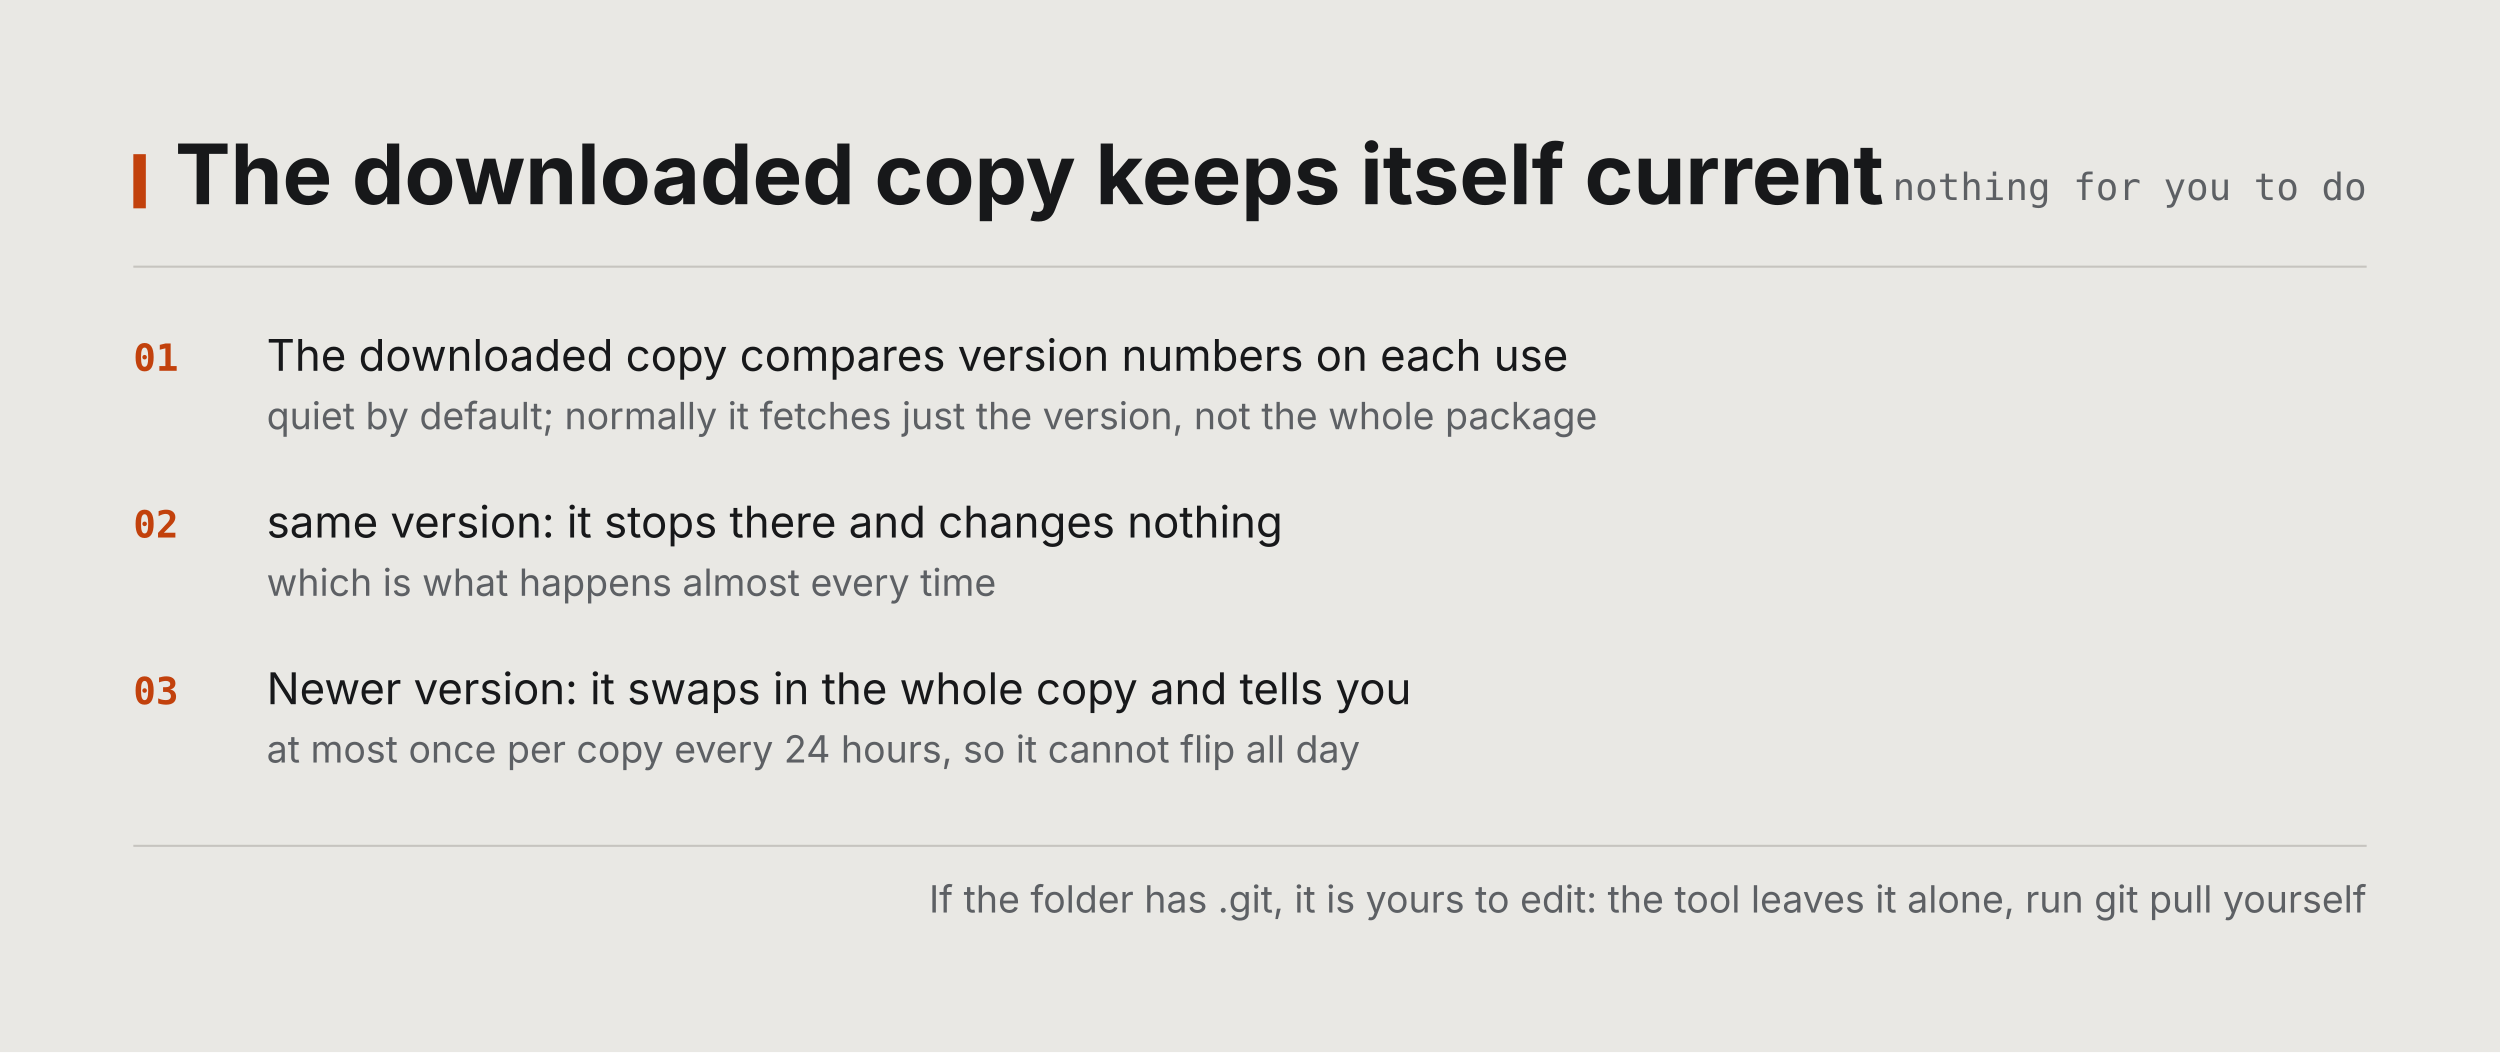
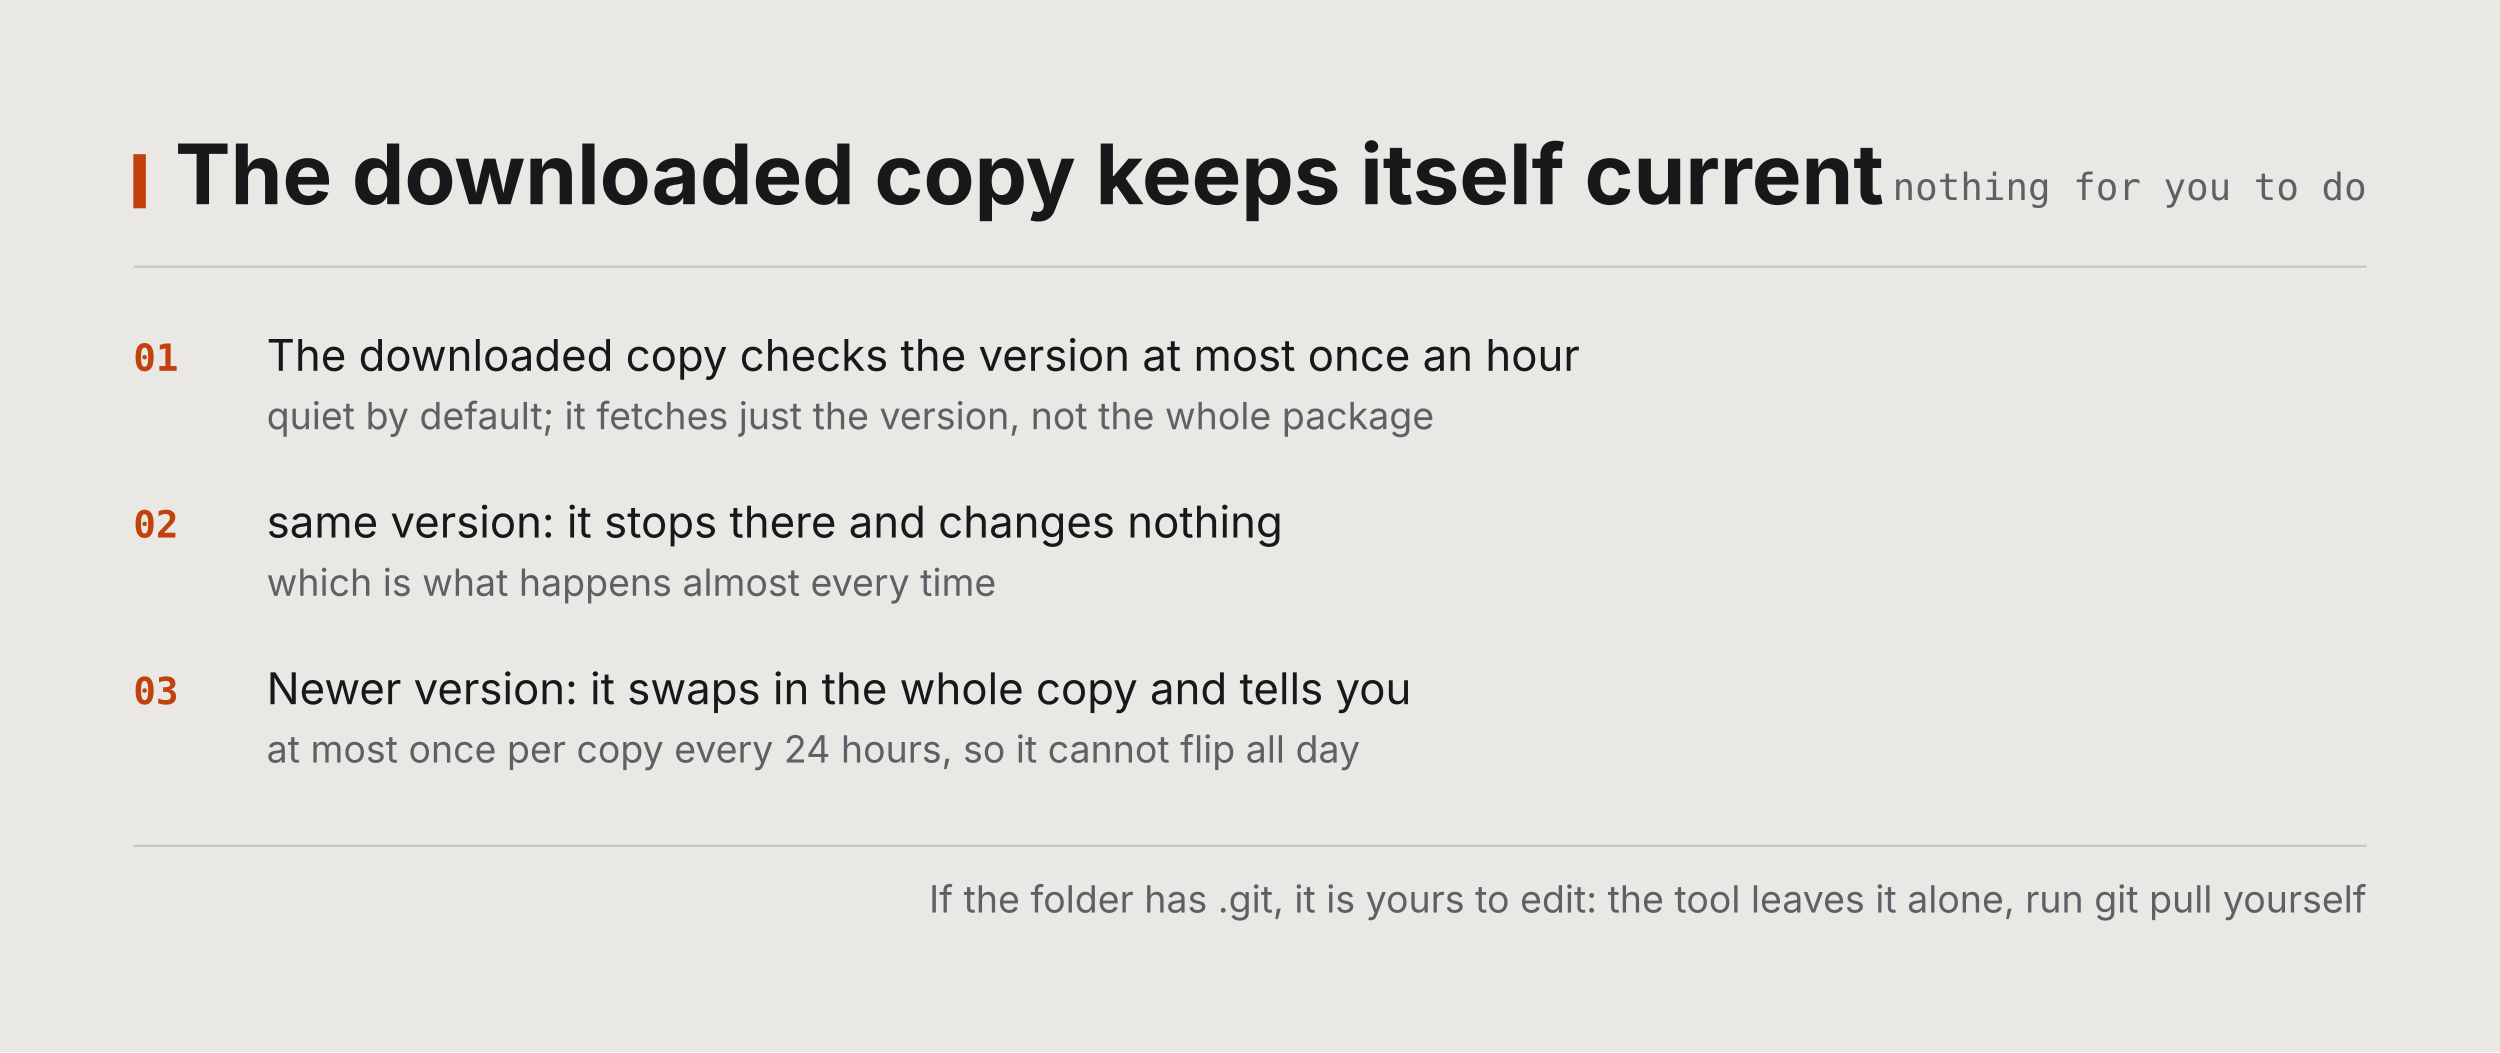
<svg xmlns="http://www.w3.org/2000/svg" width="1200" height="505" viewBox="0 0 1200 505" role="img" aria-labelledby="pfUpdateTitle pfUpdateDesc">
  <rect width="1200" height="505" fill="#E9E8E4" />
  <g id="head" font-family="-apple-system, BlinkMacSystemFont, 'Segoe UI', 'PingFang SC', sans-serif">
    <rect x="64" y="74" width="6" height="26" fill="#C2410C" />
    <text x="84" y="98" font-size="40" font-weight="700" fill="#17181A">The downloaded copy keeps itself current</text>
    <text x="1136" y="96" text-anchor="end" font-family="ui-monospace, SFMono-Regular, Menlo, monospace" font-size="18" fill="#5D6064">nothing for you to do</text>
  </g>
  <line x1="64" y1="128" x2="1136" y2="128" stroke="#C6C4BF" stroke-width="1" />
  <g id="how" font-family="-apple-system, BlinkMacSystemFont, 'Segoe UI', 'PingFang SC', sans-serif">
    <text x="64" y="178" font-family="ui-monospace, SFMono-Regular, Menlo, monospace" font-size="18" fill="#C2410C" font-weight="700">01</text>
-     <text x="128" y="178" font-size="21" fill="#17181A">The downloaded copy compares version numbers on each use</text>
-     <text x="128" y="206" font-size="18" fill="#5D6064">quiet by default; normally it fetches just the version, not the whole package</text>
+     <text x="128" y="178" font-size="21" fill="#17181A">The downloaded copy checks the version at most once an hour</text>
+     <text x="128" y="206" font-size="18" fill="#5D6064">quiet by default; it fetches just the version, not the whole package</text>
    <text x="64" y="258" font-family="ui-monospace, SFMono-Regular, Menlo, monospace" font-size="18" fill="#C2410C" font-weight="700">02</text>
    <text x="128" y="258" font-size="21" fill="#17181A">same version: it stops there and changes nothing</text>
    <text x="128" y="286" font-size="18" fill="#5D6064">which is what happens almost every time</text>
    <text x="64" y="338" font-family="ui-monospace, SFMono-Regular, Menlo, monospace" font-size="18" fill="#C2410C" font-weight="700">03</text>
    <text x="128" y="338" font-size="21" fill="#17181A">Newer version: it swaps in the whole copy and tells you</text>
    <text x="128" y="366" font-size="18" fill="#5D6064">at most once per copy every 24 hours, so it cannot flip all day</text>
  </g>
  <line x1="64" y1="406" x2="1136" y2="406" stroke="#C6C4BF" stroke-width="1" />
  <text x="1136" y="438" text-anchor="end" font-family="-apple-system, BlinkMacSystemFont, 'Segoe UI', 'PingFang SC', sans-serif" font-size="18" fill="#5D6064">If the folder has .git, it is yours to edit: the tool leaves it alone, run git pull yourself</text>
</svg>
